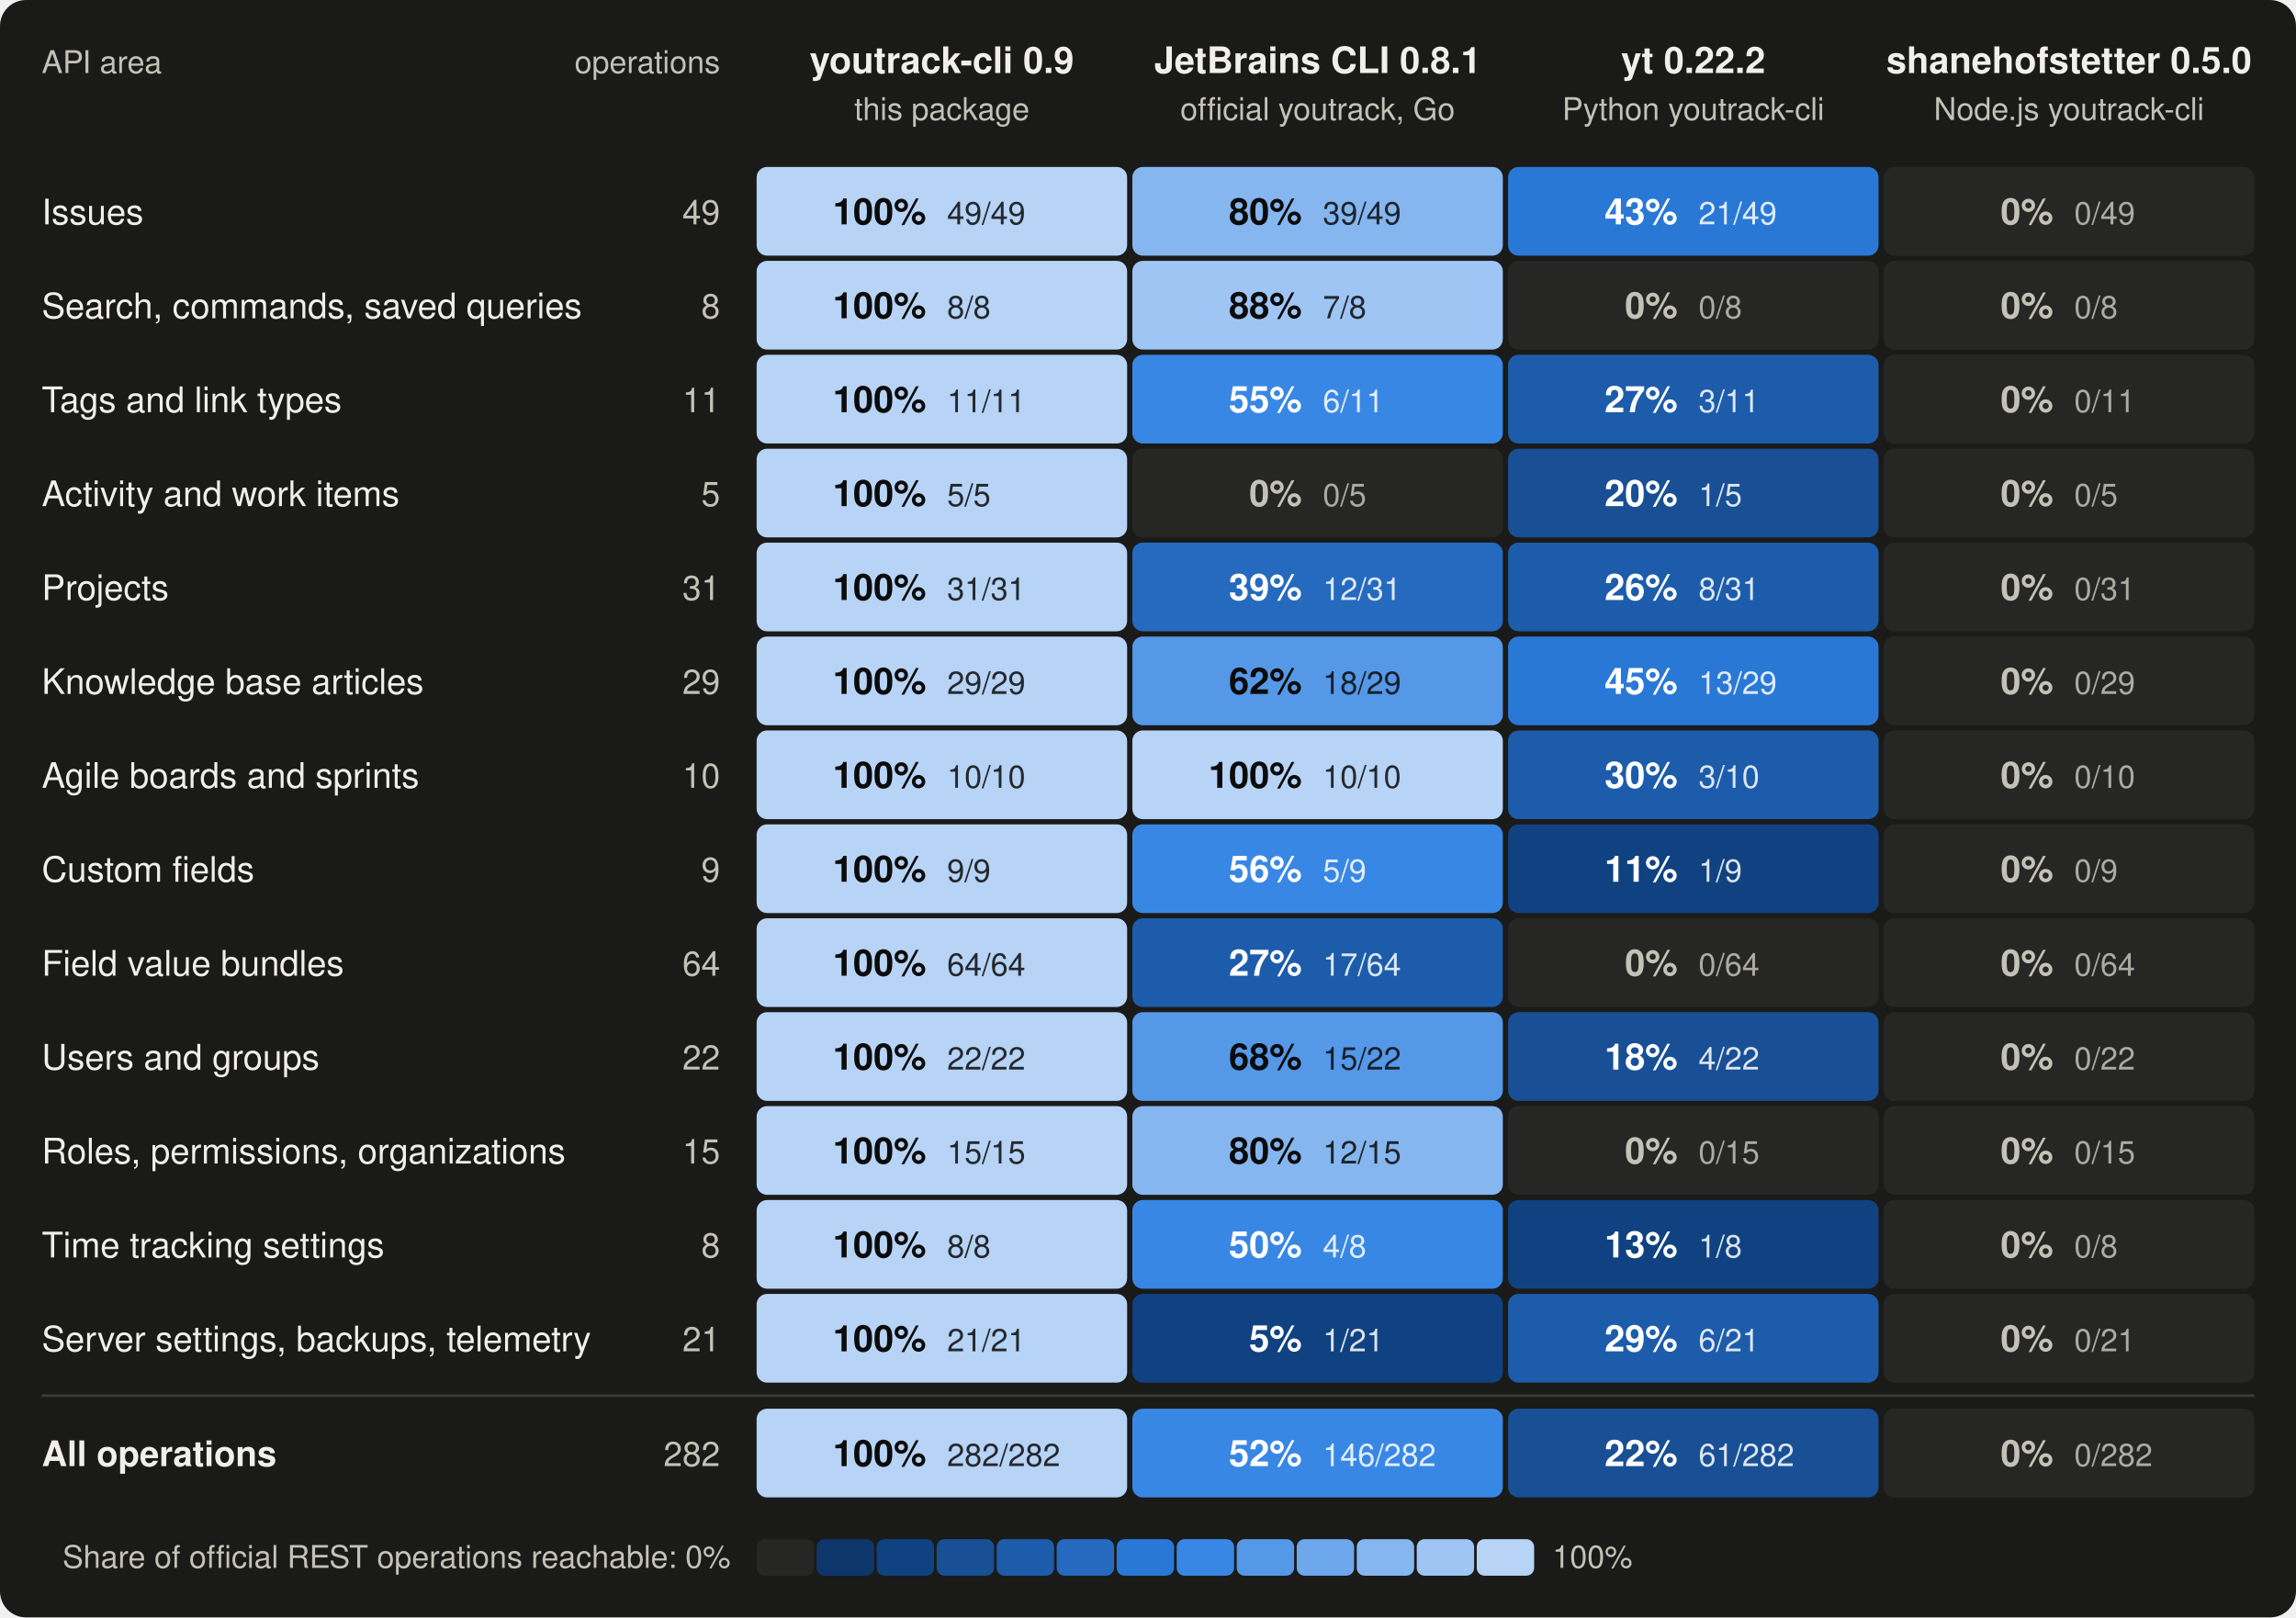
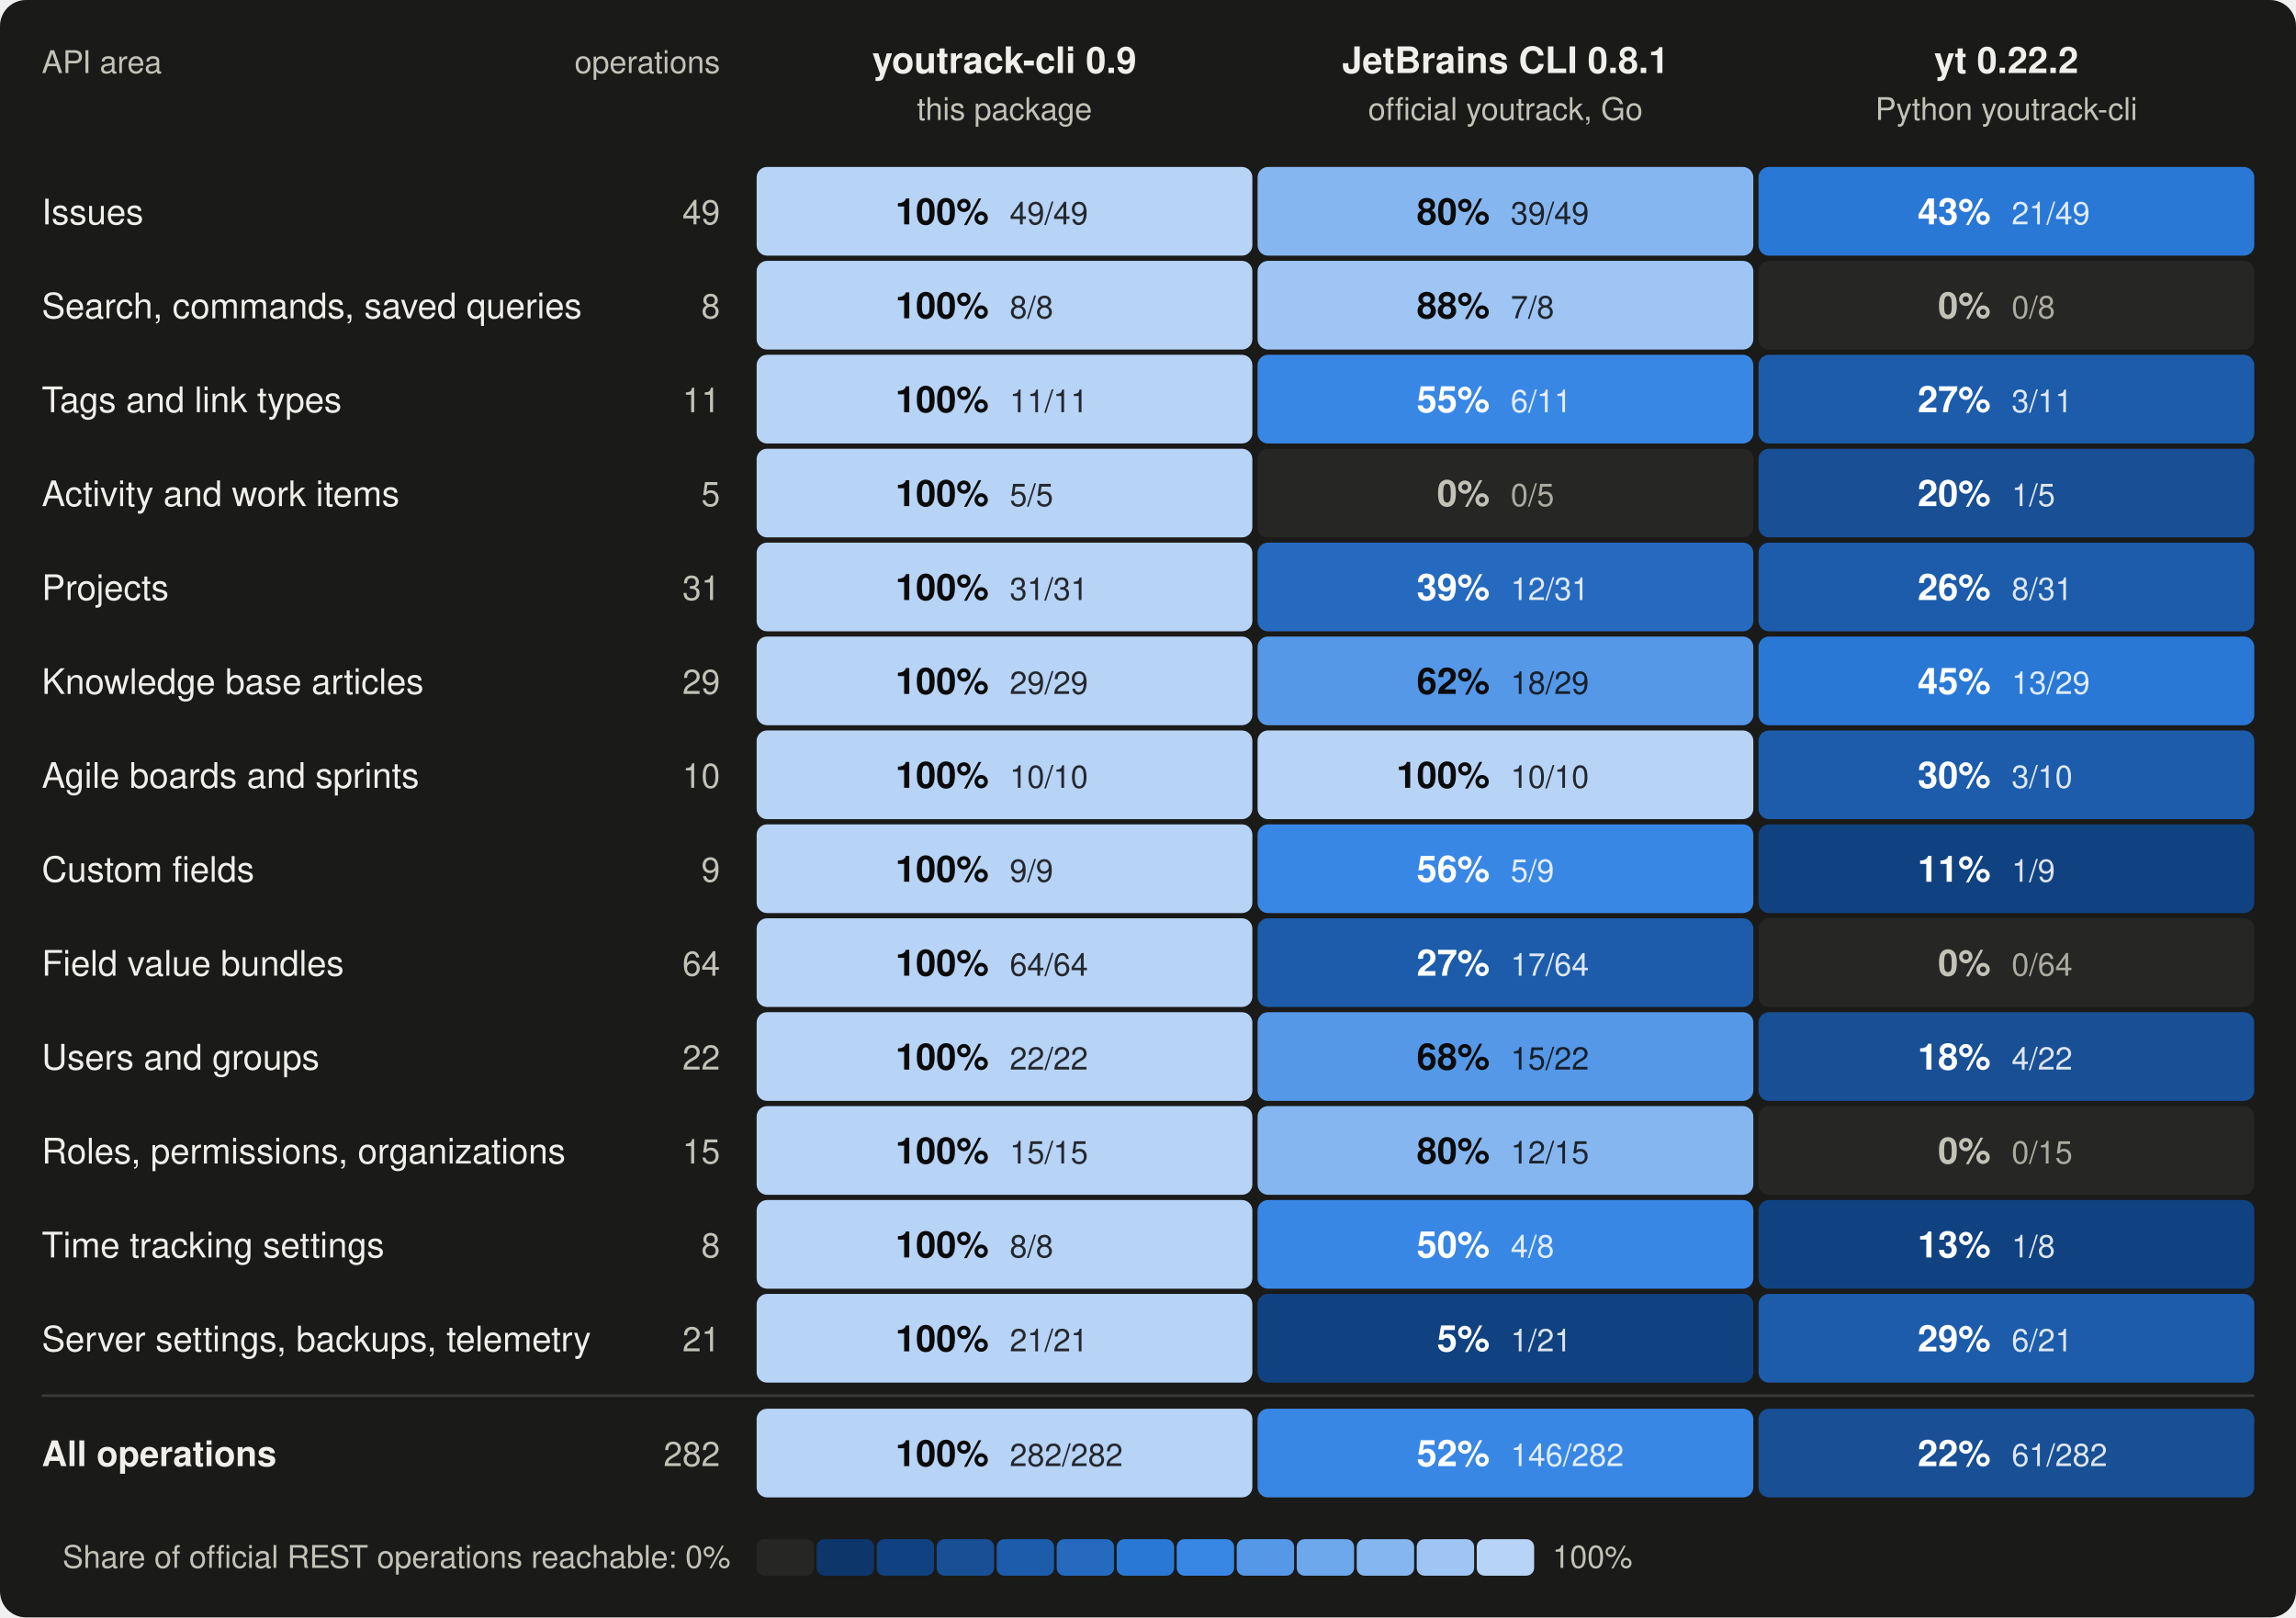
- <svg xmlns="http://www.w3.org/2000/svg" viewBox="0 0 880 620" width="880" height="620" font-family="-apple-system,BlinkMacSystemFont,'Segoe UI',Helvetica,Arial,sans-serif" role="img" aria-label="REST API coverage matrix: youtrack-cli 0.9 reaches 282 of 282 operations, the official JetBrains youtrack CLI 0.8.1 reaches 146, yt 0.22.2 reaches 61, the Node.js youtrack-cli 0.5.0 by shanehofstetter reaches 0">
+ <svg xmlns="http://www.w3.org/2000/svg" viewBox="0 0 880 620" width="880" height="620" font-family="-apple-system,BlinkMacSystemFont,'Segoe UI',Helvetica,Arial,sans-serif" role="img" aria-label="REST API coverage matrix: youtrack-cli 0.9 reaches 282 of 282 operations, the official JetBrains youtrack CLI 0.8.1 reaches 146, yt 0.22.2 reaches 61">
  <rect width="880" height="620" rx="10" fill="#1a1a19" />
-   <text x="361" y="28" text-anchor="middle" font-size="14" font-weight="600" fill="#f0efec">youtrack-cli 0.9</text>
-   <text x="361" y="46" text-anchor="middle" font-size="12" fill="#c3c2b7">this package</text>
-   <text x="505" y="28" text-anchor="middle" font-size="14" font-weight="600" fill="#f0efec">JetBrains CLI 0.8.1</text>
-   <text x="505" y="46" text-anchor="middle" font-size="12" fill="#c3c2b7">official youtrack, Go</text>
-   <text x="649" y="28" text-anchor="middle" font-size="14" font-weight="600" fill="#f0efec">yt 0.22.2</text>
-   <text x="649" y="46" text-anchor="middle" font-size="12" fill="#c3c2b7">Python youtrack-cli</text>
-   <text x="793" y="28" text-anchor="middle" font-size="14" font-weight="600" fill="#f0efec">shanehofstetter 0.5.0</text>
-   <text x="793" y="46" text-anchor="middle" font-size="12" fill="#c3c2b7">Node.js youtrack-cli</text>
+   <text x="385" y="28" text-anchor="middle" font-size="14" font-weight="600" fill="#f0efec">youtrack-cli 0.9</text>
+   <text x="385" y="46" text-anchor="middle" font-size="12" fill="#c3c2b7">this package</text>
+   <text x="577" y="28" text-anchor="middle" font-size="14" font-weight="600" fill="#f0efec">JetBrains CLI 0.8.1</text>
+   <text x="577" y="46" text-anchor="middle" font-size="12" fill="#c3c2b7">official youtrack, Go</text>
+   <text x="769" y="28" text-anchor="middle" font-size="14" font-weight="600" fill="#f0efec">yt 0.22.2</text>
+   <text x="769" y="46" text-anchor="middle" font-size="12" fill="#c3c2b7">Python youtrack-cli</text>
  <text x="16" y="28" font-size="12" fill="#c3c2b7">API area</text>
  <text x="276" y="28" text-anchor="end" font-size="12" fill="#c3c2b7">operations</text>
  <text x="16" y="86" font-size="13.5" fill="#f0efec">Issues</text>
  <text x="276" y="86" text-anchor="end" font-size="13" fill="#c3c2b7">49</text>
-   <rect x="290" y="64" width="142" height="34" rx="4" fill="#b7d3f6" />
-   <text x="355" y="86" text-anchor="end" font-size="14" font-weight="600" fill="#0b0b0b">100%</text>
-   <text x="363" y="86" font-size="12" fill="#0b0b0b" opacity="0.85">49/49</text>
-   <rect x="434" y="64" width="142" height="34" rx="4" fill="#86b6ef" />
-   <text x="499" y="86" text-anchor="end" font-size="14" font-weight="600" fill="#0b0b0b">80%</text>
-   <text x="507" y="86" font-size="12" fill="#0b0b0b" opacity="0.85">39/49</text>
-   <rect x="578" y="64" width="142" height="34" rx="4" fill="#2a78d6" />
-   <text x="643" y="86" text-anchor="end" font-size="14" font-weight="600" fill="#ffffff">43%</text>
-   <text x="651" y="86" font-size="12" fill="#ffffff" opacity="0.85">21/49</text>
-   <rect x="722" y="64" width="142" height="34" rx="4" fill="#262625" />
-   <text x="787" y="86" text-anchor="end" font-size="14" font-weight="600" fill="#c3c2b7">0%</text>
-   <text x="795" y="86" font-size="12" fill="#c3c2b7" opacity="0.85">0/49</text>
+   <rect x="290" y="64" width="190" height="34" rx="4" fill="#b7d3f6" />
+   <text x="379" y="86" text-anchor="end" font-size="14" font-weight="600" fill="#0b0b0b">100%</text>
+   <text x="387" y="86" font-size="12" fill="#0b0b0b" opacity="0.85">49/49</text>
+   <rect x="482" y="64" width="190" height="34" rx="4" fill="#86b6ef" />
+   <text x="571" y="86" text-anchor="end" font-size="14" font-weight="600" fill="#0b0b0b">80%</text>
+   <text x="579" y="86" font-size="12" fill="#0b0b0b" opacity="0.85">39/49</text>
+   <rect x="674" y="64" width="190" height="34" rx="4" fill="#2a78d6" />
+   <text x="763" y="86" text-anchor="end" font-size="14" font-weight="600" fill="#ffffff">43%</text>
+   <text x="771" y="86" font-size="12" fill="#ffffff" opacity="0.85">21/49</text>
  <text x="16" y="122" font-size="13.5" fill="#f0efec">Search, commands, saved queries</text>
  <text x="276" y="122" text-anchor="end" font-size="13" fill="#c3c2b7">8</text>
-   <rect x="290" y="100" width="142" height="34" rx="4" fill="#b7d3f6" />
-   <text x="355" y="122" text-anchor="end" font-size="14" font-weight="600" fill="#0b0b0b">100%</text>
-   <text x="363" y="122" font-size="12" fill="#0b0b0b" opacity="0.85">8/8</text>
-   <rect x="434" y="100" width="142" height="34" rx="4" fill="#9ec5f4" />
-   <text x="499" y="122" text-anchor="end" font-size="14" font-weight="600" fill="#0b0b0b">88%</text>
-   <text x="507" y="122" font-size="12" fill="#0b0b0b" opacity="0.85">7/8</text>
-   <rect x="578" y="100" width="142" height="34" rx="4" fill="#262625" />
-   <text x="643" y="122" text-anchor="end" font-size="14" font-weight="600" fill="#c3c2b7">0%</text>
-   <text x="651" y="122" font-size="12" fill="#c3c2b7" opacity="0.85">0/8</text>
-   <rect x="722" y="100" width="142" height="34" rx="4" fill="#262625" />
-   <text x="787" y="122" text-anchor="end" font-size="14" font-weight="600" fill="#c3c2b7">0%</text>
-   <text x="795" y="122" font-size="12" fill="#c3c2b7" opacity="0.85">0/8</text>
+   <rect x="290" y="100" width="190" height="34" rx="4" fill="#b7d3f6" />
+   <text x="379" y="122" text-anchor="end" font-size="14" font-weight="600" fill="#0b0b0b">100%</text>
+   <text x="387" y="122" font-size="12" fill="#0b0b0b" opacity="0.85">8/8</text>
+   <rect x="482" y="100" width="190" height="34" rx="4" fill="#9ec5f4" />
+   <text x="571" y="122" text-anchor="end" font-size="14" font-weight="600" fill="#0b0b0b">88%</text>
+   <text x="579" y="122" font-size="12" fill="#0b0b0b" opacity="0.85">7/8</text>
+   <rect x="674" y="100" width="190" height="34" rx="4" fill="#262625" />
+   <text x="763" y="122" text-anchor="end" font-size="14" font-weight="600" fill="#c3c2b7">0%</text>
+   <text x="771" y="122" font-size="12" fill="#c3c2b7" opacity="0.85">0/8</text>
  <text x="16" y="158" font-size="13.5" fill="#f0efec">Tags and link types</text>
  <text x="276" y="158" text-anchor="end" font-size="13" fill="#c3c2b7">11</text>
-   <rect x="290" y="136" width="142" height="34" rx="4" fill="#b7d3f6" />
-   <text x="355" y="158" text-anchor="end" font-size="14" font-weight="600" fill="#0b0b0b">100%</text>
-   <text x="363" y="158" font-size="12" fill="#0b0b0b" opacity="0.85">11/11</text>
-   <rect x="434" y="136" width="142" height="34" rx="4" fill="#3987e5" />
-   <text x="499" y="158" text-anchor="end" font-size="14" font-weight="600" fill="#ffffff">55%</text>
-   <text x="507" y="158" font-size="12" fill="#ffffff" opacity="0.85">6/11</text>
-   <rect x="578" y="136" width="142" height="34" rx="4" fill="#1c5cab" />
-   <text x="643" y="158" text-anchor="end" font-size="14" font-weight="600" fill="#ffffff">27%</text>
-   <text x="651" y="158" font-size="12" fill="#ffffff" opacity="0.85">3/11</text>
-   <rect x="722" y="136" width="142" height="34" rx="4" fill="#262625" />
-   <text x="787" y="158" text-anchor="end" font-size="14" font-weight="600" fill="#c3c2b7">0%</text>
-   <text x="795" y="158" font-size="12" fill="#c3c2b7" opacity="0.85">0/11</text>
+   <rect x="290" y="136" width="190" height="34" rx="4" fill="#b7d3f6" />
+   <text x="379" y="158" text-anchor="end" font-size="14" font-weight="600" fill="#0b0b0b">100%</text>
+   <text x="387" y="158" font-size="12" fill="#0b0b0b" opacity="0.85">11/11</text>
+   <rect x="482" y="136" width="190" height="34" rx="4" fill="#3987e5" />
+   <text x="571" y="158" text-anchor="end" font-size="14" font-weight="600" fill="#ffffff">55%</text>
+   <text x="579" y="158" font-size="12" fill="#ffffff" opacity="0.85">6/11</text>
+   <rect x="674" y="136" width="190" height="34" rx="4" fill="#1c5cab" />
+   <text x="763" y="158" text-anchor="end" font-size="14" font-weight="600" fill="#ffffff">27%</text>
+   <text x="771" y="158" font-size="12" fill="#ffffff" opacity="0.85">3/11</text>
  <text x="16" y="194" font-size="13.5" fill="#f0efec">Activity and work items</text>
  <text x="276" y="194" text-anchor="end" font-size="13" fill="#c3c2b7">5</text>
-   <rect x="290" y="172" width="142" height="34" rx="4" fill="#b7d3f6" />
-   <text x="355" y="194" text-anchor="end" font-size="14" font-weight="600" fill="#0b0b0b">100%</text>
-   <text x="363" y="194" font-size="12" fill="#0b0b0b" opacity="0.85">5/5</text>
-   <rect x="434" y="172" width="142" height="34" rx="4" fill="#262625" />
-   <text x="499" y="194" text-anchor="end" font-size="14" font-weight="600" fill="#c3c2b7">0%</text>
-   <text x="507" y="194" font-size="12" fill="#c3c2b7" opacity="0.85">0/5</text>
-   <rect x="578" y="172" width="142" height="34" rx="4" fill="#184f95" />
-   <text x="643" y="194" text-anchor="end" font-size="14" font-weight="600" fill="#ffffff">20%</text>
-   <text x="651" y="194" font-size="12" fill="#ffffff" opacity="0.85">1/5</text>
-   <rect x="722" y="172" width="142" height="34" rx="4" fill="#262625" />
-   <text x="787" y="194" text-anchor="end" font-size="14" font-weight="600" fill="#c3c2b7">0%</text>
-   <text x="795" y="194" font-size="12" fill="#c3c2b7" opacity="0.85">0/5</text>
+   <rect x="290" y="172" width="190" height="34" rx="4" fill="#b7d3f6" />
+   <text x="379" y="194" text-anchor="end" font-size="14" font-weight="600" fill="#0b0b0b">100%</text>
+   <text x="387" y="194" font-size="12" fill="#0b0b0b" opacity="0.85">5/5</text>
+   <rect x="482" y="172" width="190" height="34" rx="4" fill="#262625" />
+   <text x="571" y="194" text-anchor="end" font-size="14" font-weight="600" fill="#c3c2b7">0%</text>
+   <text x="579" y="194" font-size="12" fill="#c3c2b7" opacity="0.85">0/5</text>
+   <rect x="674" y="172" width="190" height="34" rx="4" fill="#184f95" />
+   <text x="763" y="194" text-anchor="end" font-size="14" font-weight="600" fill="#ffffff">20%</text>
+   <text x="771" y="194" font-size="12" fill="#ffffff" opacity="0.85">1/5</text>
  <text x="16" y="230" font-size="13.5" fill="#f0efec">Projects</text>
  <text x="276" y="230" text-anchor="end" font-size="13" fill="#c3c2b7">31</text>
-   <rect x="290" y="208" width="142" height="34" rx="4" fill="#b7d3f6" />
-   <text x="355" y="230" text-anchor="end" font-size="14" font-weight="600" fill="#0b0b0b">100%</text>
-   <text x="363" y="230" font-size="12" fill="#0b0b0b" opacity="0.85">31/31</text>
-   <rect x="434" y="208" width="142" height="34" rx="4" fill="#256abf" />
-   <text x="499" y="230" text-anchor="end" font-size="14" font-weight="600" fill="#ffffff">39%</text>
-   <text x="507" y="230" font-size="12" fill="#ffffff" opacity="0.85">12/31</text>
-   <rect x="578" y="208" width="142" height="34" rx="4" fill="#1c5cab" />
-   <text x="643" y="230" text-anchor="end" font-size="14" font-weight="600" fill="#ffffff">26%</text>
-   <text x="651" y="230" font-size="12" fill="#ffffff" opacity="0.85">8/31</text>
-   <rect x="722" y="208" width="142" height="34" rx="4" fill="#262625" />
-   <text x="787" y="230" text-anchor="end" font-size="14" font-weight="600" fill="#c3c2b7">0%</text>
-   <text x="795" y="230" font-size="12" fill="#c3c2b7" opacity="0.85">0/31</text>
+   <rect x="290" y="208" width="190" height="34" rx="4" fill="#b7d3f6" />
+   <text x="379" y="230" text-anchor="end" font-size="14" font-weight="600" fill="#0b0b0b">100%</text>
+   <text x="387" y="230" font-size="12" fill="#0b0b0b" opacity="0.85">31/31</text>
+   <rect x="482" y="208" width="190" height="34" rx="4" fill="#256abf" />
+   <text x="571" y="230" text-anchor="end" font-size="14" font-weight="600" fill="#ffffff">39%</text>
+   <text x="579" y="230" font-size="12" fill="#ffffff" opacity="0.85">12/31</text>
+   <rect x="674" y="208" width="190" height="34" rx="4" fill="#1c5cab" />
+   <text x="763" y="230" text-anchor="end" font-size="14" font-weight="600" fill="#ffffff">26%</text>
+   <text x="771" y="230" font-size="12" fill="#ffffff" opacity="0.85">8/31</text>
  <text x="16" y="266" font-size="13.5" fill="#f0efec">Knowledge base articles</text>
  <text x="276" y="266" text-anchor="end" font-size="13" fill="#c3c2b7">29</text>
-   <rect x="290" y="244" width="142" height="34" rx="4" fill="#b7d3f6" />
-   <text x="355" y="266" text-anchor="end" font-size="14" font-weight="600" fill="#0b0b0b">100%</text>
-   <text x="363" y="266" font-size="12" fill="#0b0b0b" opacity="0.85">29/29</text>
-   <rect x="434" y="244" width="142" height="34" rx="4" fill="#5598e7" />
-   <text x="499" y="266" text-anchor="end" font-size="14" font-weight="600" fill="#0b0b0b">62%</text>
-   <text x="507" y="266" font-size="12" fill="#0b0b0b" opacity="0.85">18/29</text>
-   <rect x="578" y="244" width="142" height="34" rx="4" fill="#2a78d6" />
-   <text x="643" y="266" text-anchor="end" font-size="14" font-weight="600" fill="#ffffff">45%</text>
-   <text x="651" y="266" font-size="12" fill="#ffffff" opacity="0.85">13/29</text>
-   <rect x="722" y="244" width="142" height="34" rx="4" fill="#262625" />
-   <text x="787" y="266" text-anchor="end" font-size="14" font-weight="600" fill="#c3c2b7">0%</text>
-   <text x="795" y="266" font-size="12" fill="#c3c2b7" opacity="0.85">0/29</text>
+   <rect x="290" y="244" width="190" height="34" rx="4" fill="#b7d3f6" />
+   <text x="379" y="266" text-anchor="end" font-size="14" font-weight="600" fill="#0b0b0b">100%</text>
+   <text x="387" y="266" font-size="12" fill="#0b0b0b" opacity="0.85">29/29</text>
+   <rect x="482" y="244" width="190" height="34" rx="4" fill="#5598e7" />
+   <text x="571" y="266" text-anchor="end" font-size="14" font-weight="600" fill="#0b0b0b">62%</text>
+   <text x="579" y="266" font-size="12" fill="#0b0b0b" opacity="0.85">18/29</text>
+   <rect x="674" y="244" width="190" height="34" rx="4" fill="#2a78d6" />
+   <text x="763" y="266" text-anchor="end" font-size="14" font-weight="600" fill="#ffffff">45%</text>
+   <text x="771" y="266" font-size="12" fill="#ffffff" opacity="0.85">13/29</text>
  <text x="16" y="302" font-size="13.5" fill="#f0efec">Agile boards and sprints</text>
  <text x="276" y="302" text-anchor="end" font-size="13" fill="#c3c2b7">10</text>
-   <rect x="290" y="280" width="142" height="34" rx="4" fill="#b7d3f6" />
-   <text x="355" y="302" text-anchor="end" font-size="14" font-weight="600" fill="#0b0b0b">100%</text>
-   <text x="363" y="302" font-size="12" fill="#0b0b0b" opacity="0.85">10/10</text>
-   <rect x="434" y="280" width="142" height="34" rx="4" fill="#b7d3f6" />
-   <text x="499" y="302" text-anchor="end" font-size="14" font-weight="600" fill="#0b0b0b">100%</text>
-   <text x="507" y="302" font-size="12" fill="#0b0b0b" opacity="0.85">10/10</text>
-   <rect x="578" y="280" width="142" height="34" rx="4" fill="#1c5cab" />
-   <text x="643" y="302" text-anchor="end" font-size="14" font-weight="600" fill="#ffffff">30%</text>
-   <text x="651" y="302" font-size="12" fill="#ffffff" opacity="0.85">3/10</text>
-   <rect x="722" y="280" width="142" height="34" rx="4" fill="#262625" />
-   <text x="787" y="302" text-anchor="end" font-size="14" font-weight="600" fill="#c3c2b7">0%</text>
-   <text x="795" y="302" font-size="12" fill="#c3c2b7" opacity="0.85">0/10</text>
+   <rect x="290" y="280" width="190" height="34" rx="4" fill="#b7d3f6" />
+   <text x="379" y="302" text-anchor="end" font-size="14" font-weight="600" fill="#0b0b0b">100%</text>
+   <text x="387" y="302" font-size="12" fill="#0b0b0b" opacity="0.85">10/10</text>
+   <rect x="482" y="280" width="190" height="34" rx="4" fill="#b7d3f6" />
+   <text x="571" y="302" text-anchor="end" font-size="14" font-weight="600" fill="#0b0b0b">100%</text>
+   <text x="579" y="302" font-size="12" fill="#0b0b0b" opacity="0.85">10/10</text>
+   <rect x="674" y="280" width="190" height="34" rx="4" fill="#1c5cab" />
+   <text x="763" y="302" text-anchor="end" font-size="14" font-weight="600" fill="#ffffff">30%</text>
+   <text x="771" y="302" font-size="12" fill="#ffffff" opacity="0.85">3/10</text>
  <text x="16" y="338" font-size="13.5" fill="#f0efec">Custom fields</text>
  <text x="276" y="338" text-anchor="end" font-size="13" fill="#c3c2b7">9</text>
-   <rect x="290" y="316" width="142" height="34" rx="4" fill="#b7d3f6" />
-   <text x="355" y="338" text-anchor="end" font-size="14" font-weight="600" fill="#0b0b0b">100%</text>
-   <text x="363" y="338" font-size="12" fill="#0b0b0b" opacity="0.85">9/9</text>
-   <rect x="434" y="316" width="142" height="34" rx="4" fill="#3987e5" />
-   <text x="499" y="338" text-anchor="end" font-size="14" font-weight="600" fill="#ffffff">56%</text>
-   <text x="507" y="338" font-size="12" fill="#ffffff" opacity="0.85">5/9</text>
-   <rect x="578" y="316" width="142" height="34" rx="4" fill="#104281" />
-   <text x="643" y="338" text-anchor="end" font-size="14" font-weight="600" fill="#ffffff">11%</text>
-   <text x="651" y="338" font-size="12" fill="#ffffff" opacity="0.85">1/9</text>
-   <rect x="722" y="316" width="142" height="34" rx="4" fill="#262625" />
-   <text x="787" y="338" text-anchor="end" font-size="14" font-weight="600" fill="#c3c2b7">0%</text>
-   <text x="795" y="338" font-size="12" fill="#c3c2b7" opacity="0.85">0/9</text>
+   <rect x="290" y="316" width="190" height="34" rx="4" fill="#b7d3f6" />
+   <text x="379" y="338" text-anchor="end" font-size="14" font-weight="600" fill="#0b0b0b">100%</text>
+   <text x="387" y="338" font-size="12" fill="#0b0b0b" opacity="0.85">9/9</text>
+   <rect x="482" y="316" width="190" height="34" rx="4" fill="#3987e5" />
+   <text x="571" y="338" text-anchor="end" font-size="14" font-weight="600" fill="#ffffff">56%</text>
+   <text x="579" y="338" font-size="12" fill="#ffffff" opacity="0.85">5/9</text>
+   <rect x="674" y="316" width="190" height="34" rx="4" fill="#104281" />
+   <text x="763" y="338" text-anchor="end" font-size="14" font-weight="600" fill="#ffffff">11%</text>
+   <text x="771" y="338" font-size="12" fill="#ffffff" opacity="0.85">1/9</text>
  <text x="16" y="374" font-size="13.5" fill="#f0efec">Field value bundles</text>
  <text x="276" y="374" text-anchor="end" font-size="13" fill="#c3c2b7">64</text>
-   <rect x="290" y="352" width="142" height="34" rx="4" fill="#b7d3f6" />
-   <text x="355" y="374" text-anchor="end" font-size="14" font-weight="600" fill="#0b0b0b">100%</text>
-   <text x="363" y="374" font-size="12" fill="#0b0b0b" opacity="0.85">64/64</text>
-   <rect x="434" y="352" width="142" height="34" rx="4" fill="#1c5cab" />
-   <text x="499" y="374" text-anchor="end" font-size="14" font-weight="600" fill="#ffffff">27%</text>
-   <text x="507" y="374" font-size="12" fill="#ffffff" opacity="0.85">17/64</text>
-   <rect x="578" y="352" width="142" height="34" rx="4" fill="#262625" />
-   <text x="643" y="374" text-anchor="end" font-size="14" font-weight="600" fill="#c3c2b7">0%</text>
-   <text x="651" y="374" font-size="12" fill="#c3c2b7" opacity="0.85">0/64</text>
-   <rect x="722" y="352" width="142" height="34" rx="4" fill="#262625" />
-   <text x="787" y="374" text-anchor="end" font-size="14" font-weight="600" fill="#c3c2b7">0%</text>
-   <text x="795" y="374" font-size="12" fill="#c3c2b7" opacity="0.85">0/64</text>
+   <rect x="290" y="352" width="190" height="34" rx="4" fill="#b7d3f6" />
+   <text x="379" y="374" text-anchor="end" font-size="14" font-weight="600" fill="#0b0b0b">100%</text>
+   <text x="387" y="374" font-size="12" fill="#0b0b0b" opacity="0.85">64/64</text>
+   <rect x="482" y="352" width="190" height="34" rx="4" fill="#1c5cab" />
+   <text x="571" y="374" text-anchor="end" font-size="14" font-weight="600" fill="#ffffff">27%</text>
+   <text x="579" y="374" font-size="12" fill="#ffffff" opacity="0.85">17/64</text>
+   <rect x="674" y="352" width="190" height="34" rx="4" fill="#262625" />
+   <text x="763" y="374" text-anchor="end" font-size="14" font-weight="600" fill="#c3c2b7">0%</text>
+   <text x="771" y="374" font-size="12" fill="#c3c2b7" opacity="0.85">0/64</text>
  <text x="16" y="410" font-size="13.5" fill="#f0efec">Users and groups</text>
  <text x="276" y="410" text-anchor="end" font-size="13" fill="#c3c2b7">22</text>
-   <rect x="290" y="388" width="142" height="34" rx="4" fill="#b7d3f6" />
-   <text x="355" y="410" text-anchor="end" font-size="14" font-weight="600" fill="#0b0b0b">100%</text>
-   <text x="363" y="410" font-size="12" fill="#0b0b0b" opacity="0.85">22/22</text>
-   <rect x="434" y="388" width="142" height="34" rx="4" fill="#5598e7" />
-   <text x="499" y="410" text-anchor="end" font-size="14" font-weight="600" fill="#0b0b0b">68%</text>
-   <text x="507" y="410" font-size="12" fill="#0b0b0b" opacity="0.85">15/22</text>
-   <rect x="578" y="388" width="142" height="34" rx="4" fill="#184f95" />
-   <text x="643" y="410" text-anchor="end" font-size="14" font-weight="600" fill="#ffffff">18%</text>
-   <text x="651" y="410" font-size="12" fill="#ffffff" opacity="0.85">4/22</text>
-   <rect x="722" y="388" width="142" height="34" rx="4" fill="#262625" />
-   <text x="787" y="410" text-anchor="end" font-size="14" font-weight="600" fill="#c3c2b7">0%</text>
-   <text x="795" y="410" font-size="12" fill="#c3c2b7" opacity="0.85">0/22</text>
+   <rect x="290" y="388" width="190" height="34" rx="4" fill="#b7d3f6" />
+   <text x="379" y="410" text-anchor="end" font-size="14" font-weight="600" fill="#0b0b0b">100%</text>
+   <text x="387" y="410" font-size="12" fill="#0b0b0b" opacity="0.85">22/22</text>
+   <rect x="482" y="388" width="190" height="34" rx="4" fill="#5598e7" />
+   <text x="571" y="410" text-anchor="end" font-size="14" font-weight="600" fill="#0b0b0b">68%</text>
+   <text x="579" y="410" font-size="12" fill="#0b0b0b" opacity="0.85">15/22</text>
+   <rect x="674" y="388" width="190" height="34" rx="4" fill="#184f95" />
+   <text x="763" y="410" text-anchor="end" font-size="14" font-weight="600" fill="#ffffff">18%</text>
+   <text x="771" y="410" font-size="12" fill="#ffffff" opacity="0.85">4/22</text>
  <text x="16" y="446" font-size="13.5" fill="#f0efec">Roles, permissions, organizations</text>
  <text x="276" y="446" text-anchor="end" font-size="13" fill="#c3c2b7">15</text>
-   <rect x="290" y="424" width="142" height="34" rx="4" fill="#b7d3f6" />
-   <text x="355" y="446" text-anchor="end" font-size="14" font-weight="600" fill="#0b0b0b">100%</text>
-   <text x="363" y="446" font-size="12" fill="#0b0b0b" opacity="0.85">15/15</text>
-   <rect x="434" y="424" width="142" height="34" rx="4" fill="#86b6ef" />
-   <text x="499" y="446" text-anchor="end" font-size="14" font-weight="600" fill="#0b0b0b">80%</text>
-   <text x="507" y="446" font-size="12" fill="#0b0b0b" opacity="0.85">12/15</text>
-   <rect x="578" y="424" width="142" height="34" rx="4" fill="#262625" />
-   <text x="643" y="446" text-anchor="end" font-size="14" font-weight="600" fill="#c3c2b7">0%</text>
-   <text x="651" y="446" font-size="12" fill="#c3c2b7" opacity="0.85">0/15</text>
-   <rect x="722" y="424" width="142" height="34" rx="4" fill="#262625" />
-   <text x="787" y="446" text-anchor="end" font-size="14" font-weight="600" fill="#c3c2b7">0%</text>
-   <text x="795" y="446" font-size="12" fill="#c3c2b7" opacity="0.85">0/15</text>
+   <rect x="290" y="424" width="190" height="34" rx="4" fill="#b7d3f6" />
+   <text x="379" y="446" text-anchor="end" font-size="14" font-weight="600" fill="#0b0b0b">100%</text>
+   <text x="387" y="446" font-size="12" fill="#0b0b0b" opacity="0.85">15/15</text>
+   <rect x="482" y="424" width="190" height="34" rx="4" fill="#86b6ef" />
+   <text x="571" y="446" text-anchor="end" font-size="14" font-weight="600" fill="#0b0b0b">80%</text>
+   <text x="579" y="446" font-size="12" fill="#0b0b0b" opacity="0.85">12/15</text>
+   <rect x="674" y="424" width="190" height="34" rx="4" fill="#262625" />
+   <text x="763" y="446" text-anchor="end" font-size="14" font-weight="600" fill="#c3c2b7">0%</text>
+   <text x="771" y="446" font-size="12" fill="#c3c2b7" opacity="0.85">0/15</text>
  <text x="16" y="482" font-size="13.5" fill="#f0efec">Time tracking settings</text>
  <text x="276" y="482" text-anchor="end" font-size="13" fill="#c3c2b7">8</text>
-   <rect x="290" y="460" width="142" height="34" rx="4" fill="#b7d3f6" />
-   <text x="355" y="482" text-anchor="end" font-size="14" font-weight="600" fill="#0b0b0b">100%</text>
-   <text x="363" y="482" font-size="12" fill="#0b0b0b" opacity="0.85">8/8</text>
-   <rect x="434" y="460" width="142" height="34" rx="4" fill="#3987e5" />
-   <text x="499" y="482" text-anchor="end" font-size="14" font-weight="600" fill="#ffffff">50%</text>
-   <text x="507" y="482" font-size="12" fill="#ffffff" opacity="0.85">4/8</text>
-   <rect x="578" y="460" width="142" height="34" rx="4" fill="#104281" />
-   <text x="643" y="482" text-anchor="end" font-size="14" font-weight="600" fill="#ffffff">13%</text>
-   <text x="651" y="482" font-size="12" fill="#ffffff" opacity="0.85">1/8</text>
-   <rect x="722" y="460" width="142" height="34" rx="4" fill="#262625" />
-   <text x="787" y="482" text-anchor="end" font-size="14" font-weight="600" fill="#c3c2b7">0%</text>
-   <text x="795" y="482" font-size="12" fill="#c3c2b7" opacity="0.85">0/8</text>
+   <rect x="290" y="460" width="190" height="34" rx="4" fill="#b7d3f6" />
+   <text x="379" y="482" text-anchor="end" font-size="14" font-weight="600" fill="#0b0b0b">100%</text>
+   <text x="387" y="482" font-size="12" fill="#0b0b0b" opacity="0.85">8/8</text>
+   <rect x="482" y="460" width="190" height="34" rx="4" fill="#3987e5" />
+   <text x="571" y="482" text-anchor="end" font-size="14" font-weight="600" fill="#ffffff">50%</text>
+   <text x="579" y="482" font-size="12" fill="#ffffff" opacity="0.85">4/8</text>
+   <rect x="674" y="460" width="190" height="34" rx="4" fill="#104281" />
+   <text x="763" y="482" text-anchor="end" font-size="14" font-weight="600" fill="#ffffff">13%</text>
+   <text x="771" y="482" font-size="12" fill="#ffffff" opacity="0.85">1/8</text>
  <text x="16" y="518" font-size="13.5" fill="#f0efec">Server settings, backups, telemetry</text>
  <text x="276" y="518" text-anchor="end" font-size="13" fill="#c3c2b7">21</text>
-   <rect x="290" y="496" width="142" height="34" rx="4" fill="#b7d3f6" />
-   <text x="355" y="518" text-anchor="end" font-size="14" font-weight="600" fill="#0b0b0b">100%</text>
-   <text x="363" y="518" font-size="12" fill="#0b0b0b" opacity="0.85">21/21</text>
-   <rect x="434" y="496" width="142" height="34" rx="4" fill="#104281" />
-   <text x="499" y="518" text-anchor="end" font-size="14" font-weight="600" fill="#ffffff">5%</text>
-   <text x="507" y="518" font-size="12" fill="#ffffff" opacity="0.85">1/21</text>
-   <rect x="578" y="496" width="142" height="34" rx="4" fill="#1c5cab" />
-   <text x="643" y="518" text-anchor="end" font-size="14" font-weight="600" fill="#ffffff">29%</text>
-   <text x="651" y="518" font-size="12" fill="#ffffff" opacity="0.85">6/21</text>
-   <rect x="722" y="496" width="142" height="34" rx="4" fill="#262625" />
-   <text x="787" y="518" text-anchor="end" font-size="14" font-weight="600" fill="#c3c2b7">0%</text>
-   <text x="795" y="518" font-size="12" fill="#c3c2b7" opacity="0.85">0/21</text>
+   <rect x="290" y="496" width="190" height="34" rx="4" fill="#b7d3f6" />
+   <text x="379" y="518" text-anchor="end" font-size="14" font-weight="600" fill="#0b0b0b">100%</text>
+   <text x="387" y="518" font-size="12" fill="#0b0b0b" opacity="0.85">21/21</text>
+   <rect x="482" y="496" width="190" height="34" rx="4" fill="#104281" />
+   <text x="571" y="518" text-anchor="end" font-size="14" font-weight="600" fill="#ffffff">5%</text>
+   <text x="579" y="518" font-size="12" fill="#ffffff" opacity="0.85">1/21</text>
+   <rect x="674" y="496" width="190" height="34" rx="4" fill="#1c5cab" />
+   <text x="763" y="518" text-anchor="end" font-size="14" font-weight="600" fill="#ffffff">29%</text>
+   <text x="771" y="518" font-size="12" fill="#ffffff" opacity="0.85">6/21</text>
  <line x1="16" x2="864" y1="535" y2="535" stroke="#3a3a37" />
  <text x="16" y="562" font-size="13.5" font-weight="600" fill="#f0efec">All operations</text>
  <text x="276" y="562" text-anchor="end" font-size="13" fill="#c3c2b7">282</text>
-   <rect x="290" y="540" width="142" height="34" rx="4" fill="#b7d3f6" />
-   <text x="355" y="562" text-anchor="end" font-size="14" font-weight="600" fill="#0b0b0b">100%</text>
-   <text x="363" y="562" font-size="12" fill="#0b0b0b" opacity="0.85">282/282</text>
-   <rect x="434" y="540" width="142" height="34" rx="4" fill="#3987e5" />
-   <text x="499" y="562" text-anchor="end" font-size="14" font-weight="600" fill="#ffffff">52%</text>
-   <text x="507" y="562" font-size="12" fill="#ffffff" opacity="0.85">146/282</text>
-   <rect x="578" y="540" width="142" height="34" rx="4" fill="#184f95" />
-   <text x="643" y="562" text-anchor="end" font-size="14" font-weight="600" fill="#ffffff">22%</text>
-   <text x="651" y="562" font-size="12" fill="#ffffff" opacity="0.85">61/282</text>
-   <rect x="722" y="540" width="142" height="34" rx="4" fill="#262625" />
-   <text x="787" y="562" text-anchor="end" font-size="14" font-weight="600" fill="#c3c2b7">0%</text>
-   <text x="795" y="562" font-size="12" fill="#c3c2b7" opacity="0.85">0/282</text>
+   <rect x="290" y="540" width="190" height="34" rx="4" fill="#b7d3f6" />
+   <text x="379" y="562" text-anchor="end" font-size="14" font-weight="600" fill="#0b0b0b">100%</text>
+   <text x="387" y="562" font-size="12" fill="#0b0b0b" opacity="0.85">282/282</text>
+   <rect x="482" y="540" width="190" height="34" rx="4" fill="#3987e5" />
+   <text x="571" y="562" text-anchor="end" font-size="14" font-weight="600" fill="#ffffff">52%</text>
+   <text x="579" y="562" font-size="12" fill="#ffffff" opacity="0.85">146/282</text>
+   <rect x="674" y="540" width="190" height="34" rx="4" fill="#184f95" />
+   <text x="763" y="562" text-anchor="end" font-size="14" font-weight="600" fill="#ffffff">22%</text>
+   <text x="771" y="562" font-size="12" fill="#ffffff" opacity="0.85">61/282</text>
  <text x="280" y="601" text-anchor="end" font-size="12" fill="#c3c2b7">Share of official REST operations reachable: 0%</text>
  <rect x="290" y="590" width="22" height="14" rx="3" fill="#262625" />
  <rect x="313" y="590" width="22" height="14" rx="3" fill="#0d366b" />
  <rect x="336" y="590" width="22" height="14" rx="3" fill="#104281" />
  <rect x="359" y="590" width="22" height="14" rx="3" fill="#184f95" />
  <rect x="382" y="590" width="22" height="14" rx="3" fill="#1c5cab" />
  <rect x="405" y="590" width="22" height="14" rx="3" fill="#256abf" />
  <rect x="428" y="590" width="22" height="14" rx="3" fill="#2a78d6" />
  <rect x="451" y="590" width="22" height="14" rx="3" fill="#3987e5" />
  <rect x="474" y="590" width="22" height="14" rx="3" fill="#5598e7" />
  <rect x="497" y="590" width="22" height="14" rx="3" fill="#6da7ec" />
  <rect x="520" y="590" width="22" height="14" rx="3" fill="#86b6ef" />
  <rect x="543" y="590" width="22" height="14" rx="3" fill="#9ec5f4" />
  <rect x="566" y="590" width="22" height="14" rx="3" fill="#b7d3f6" />
  <text x="595" y="601" font-size="12" fill="#c3c2b7">100%</text>
</svg>
